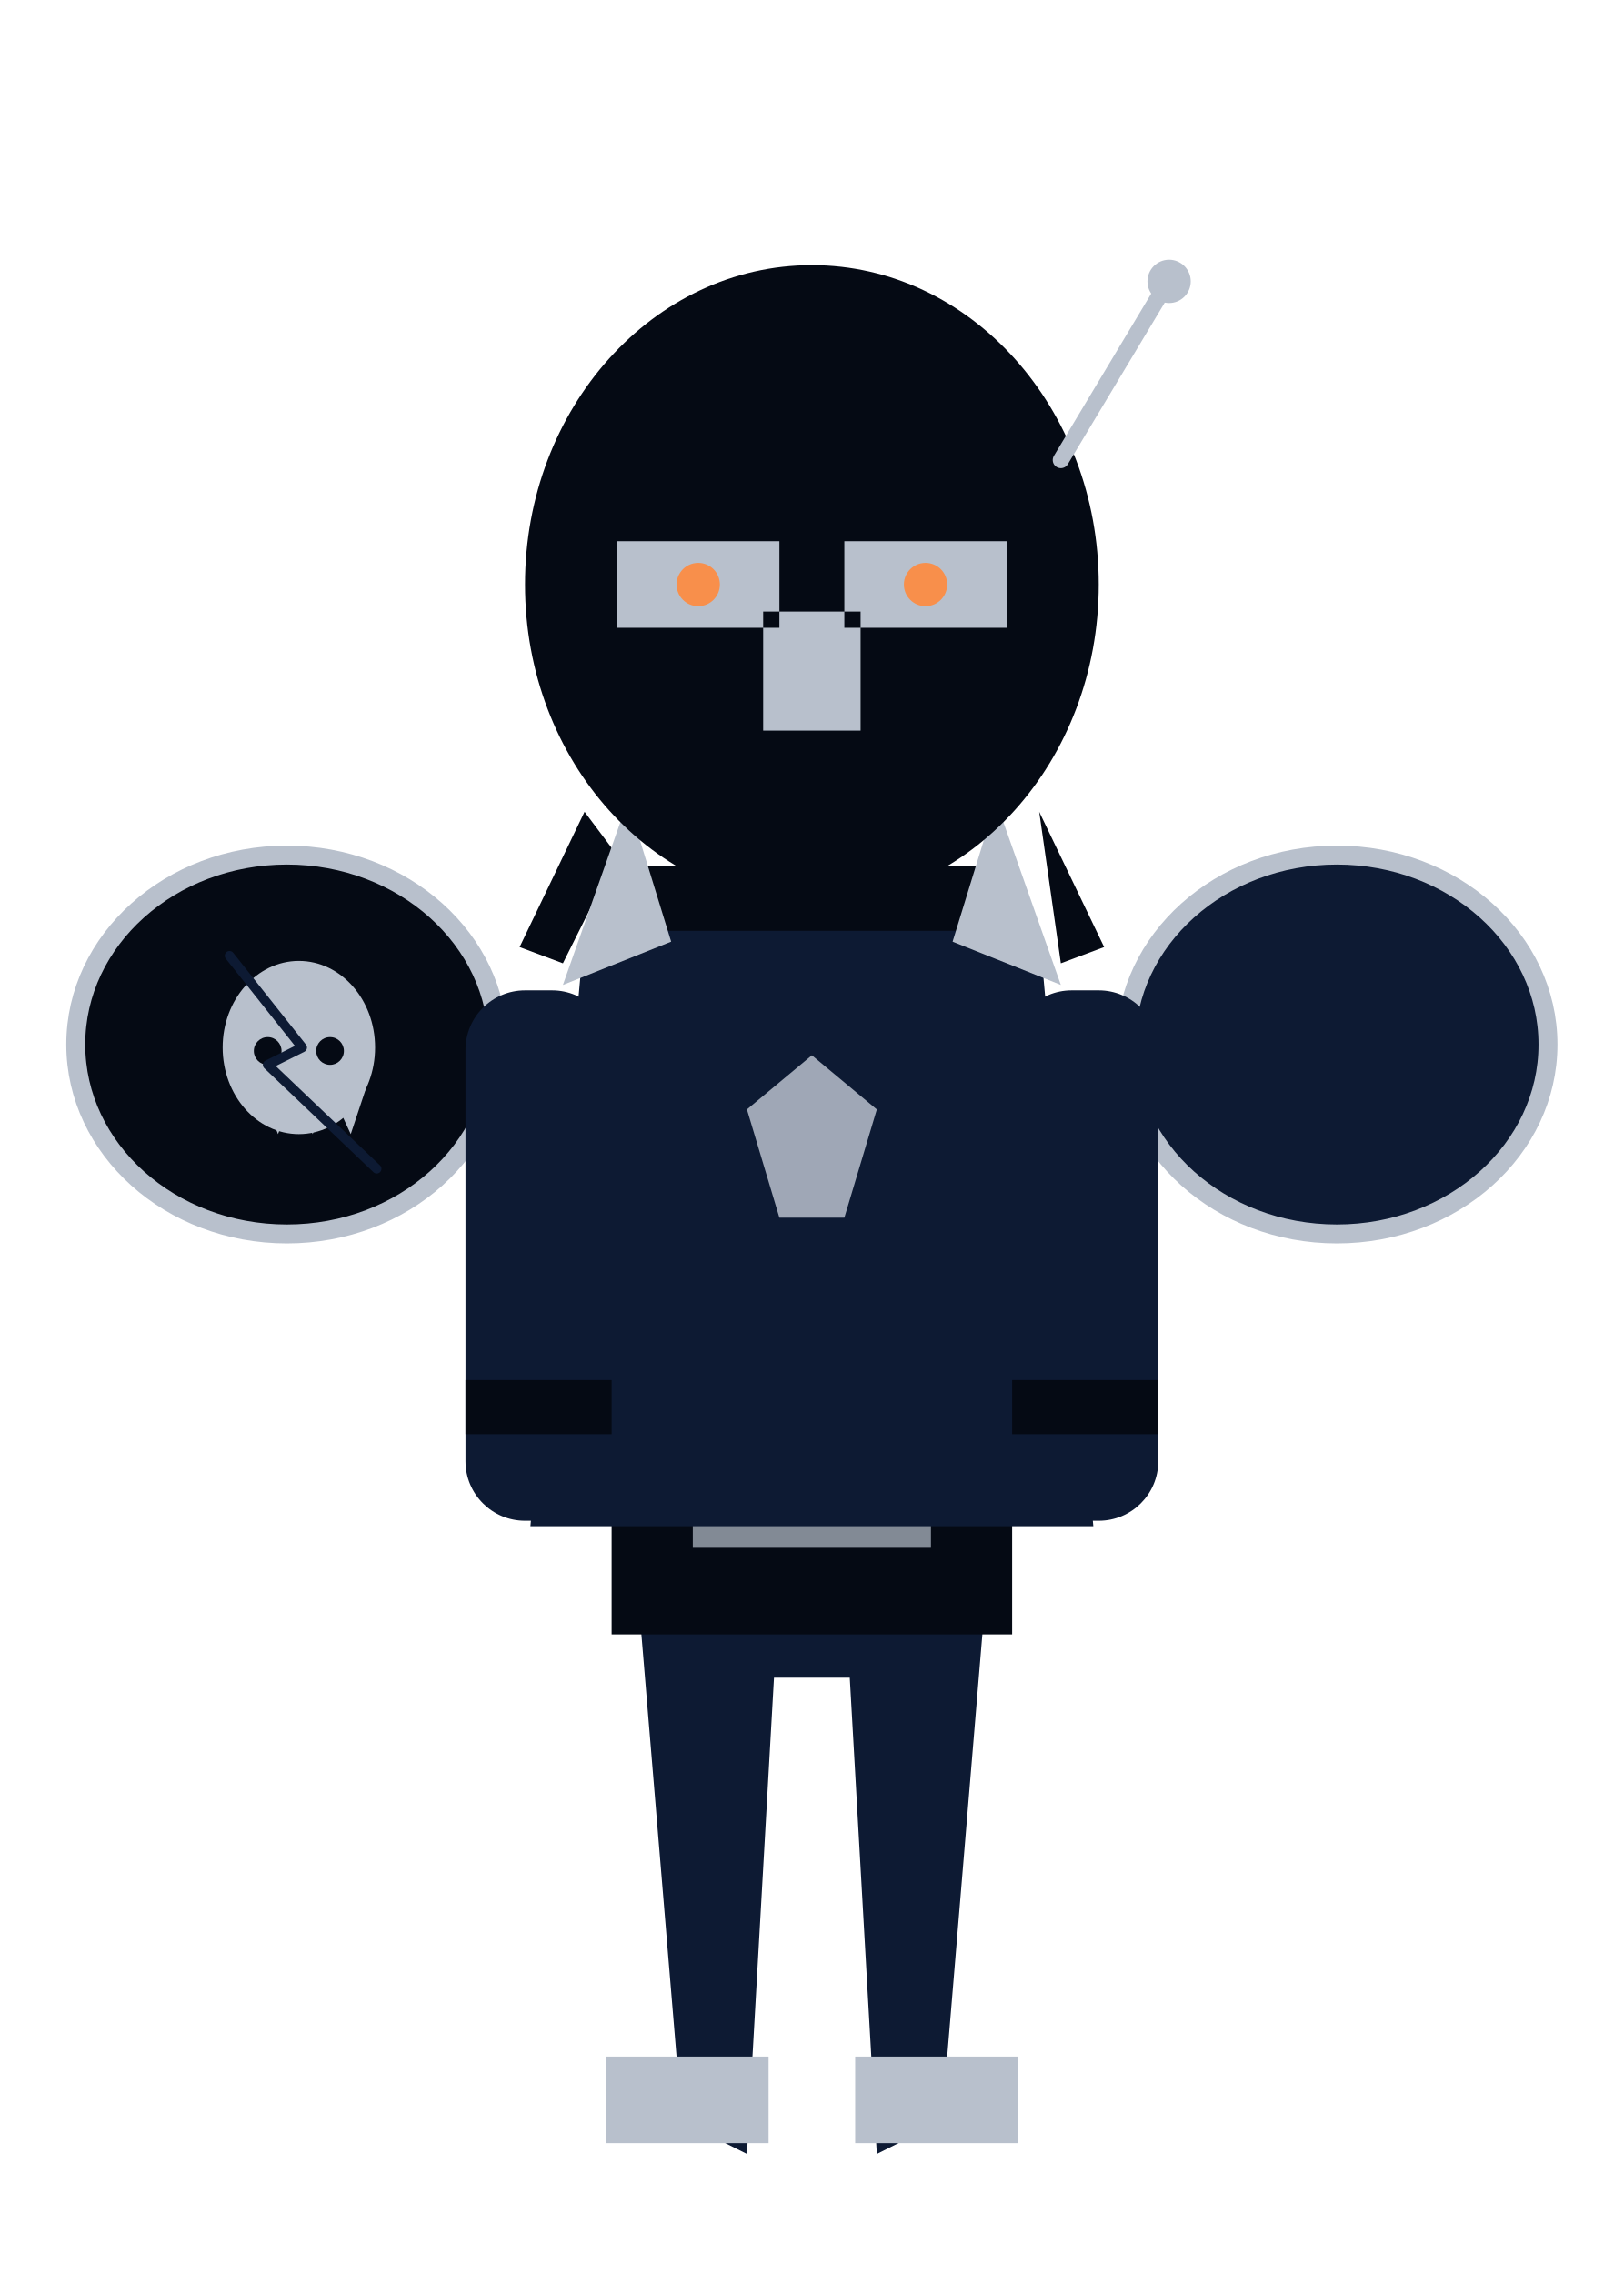
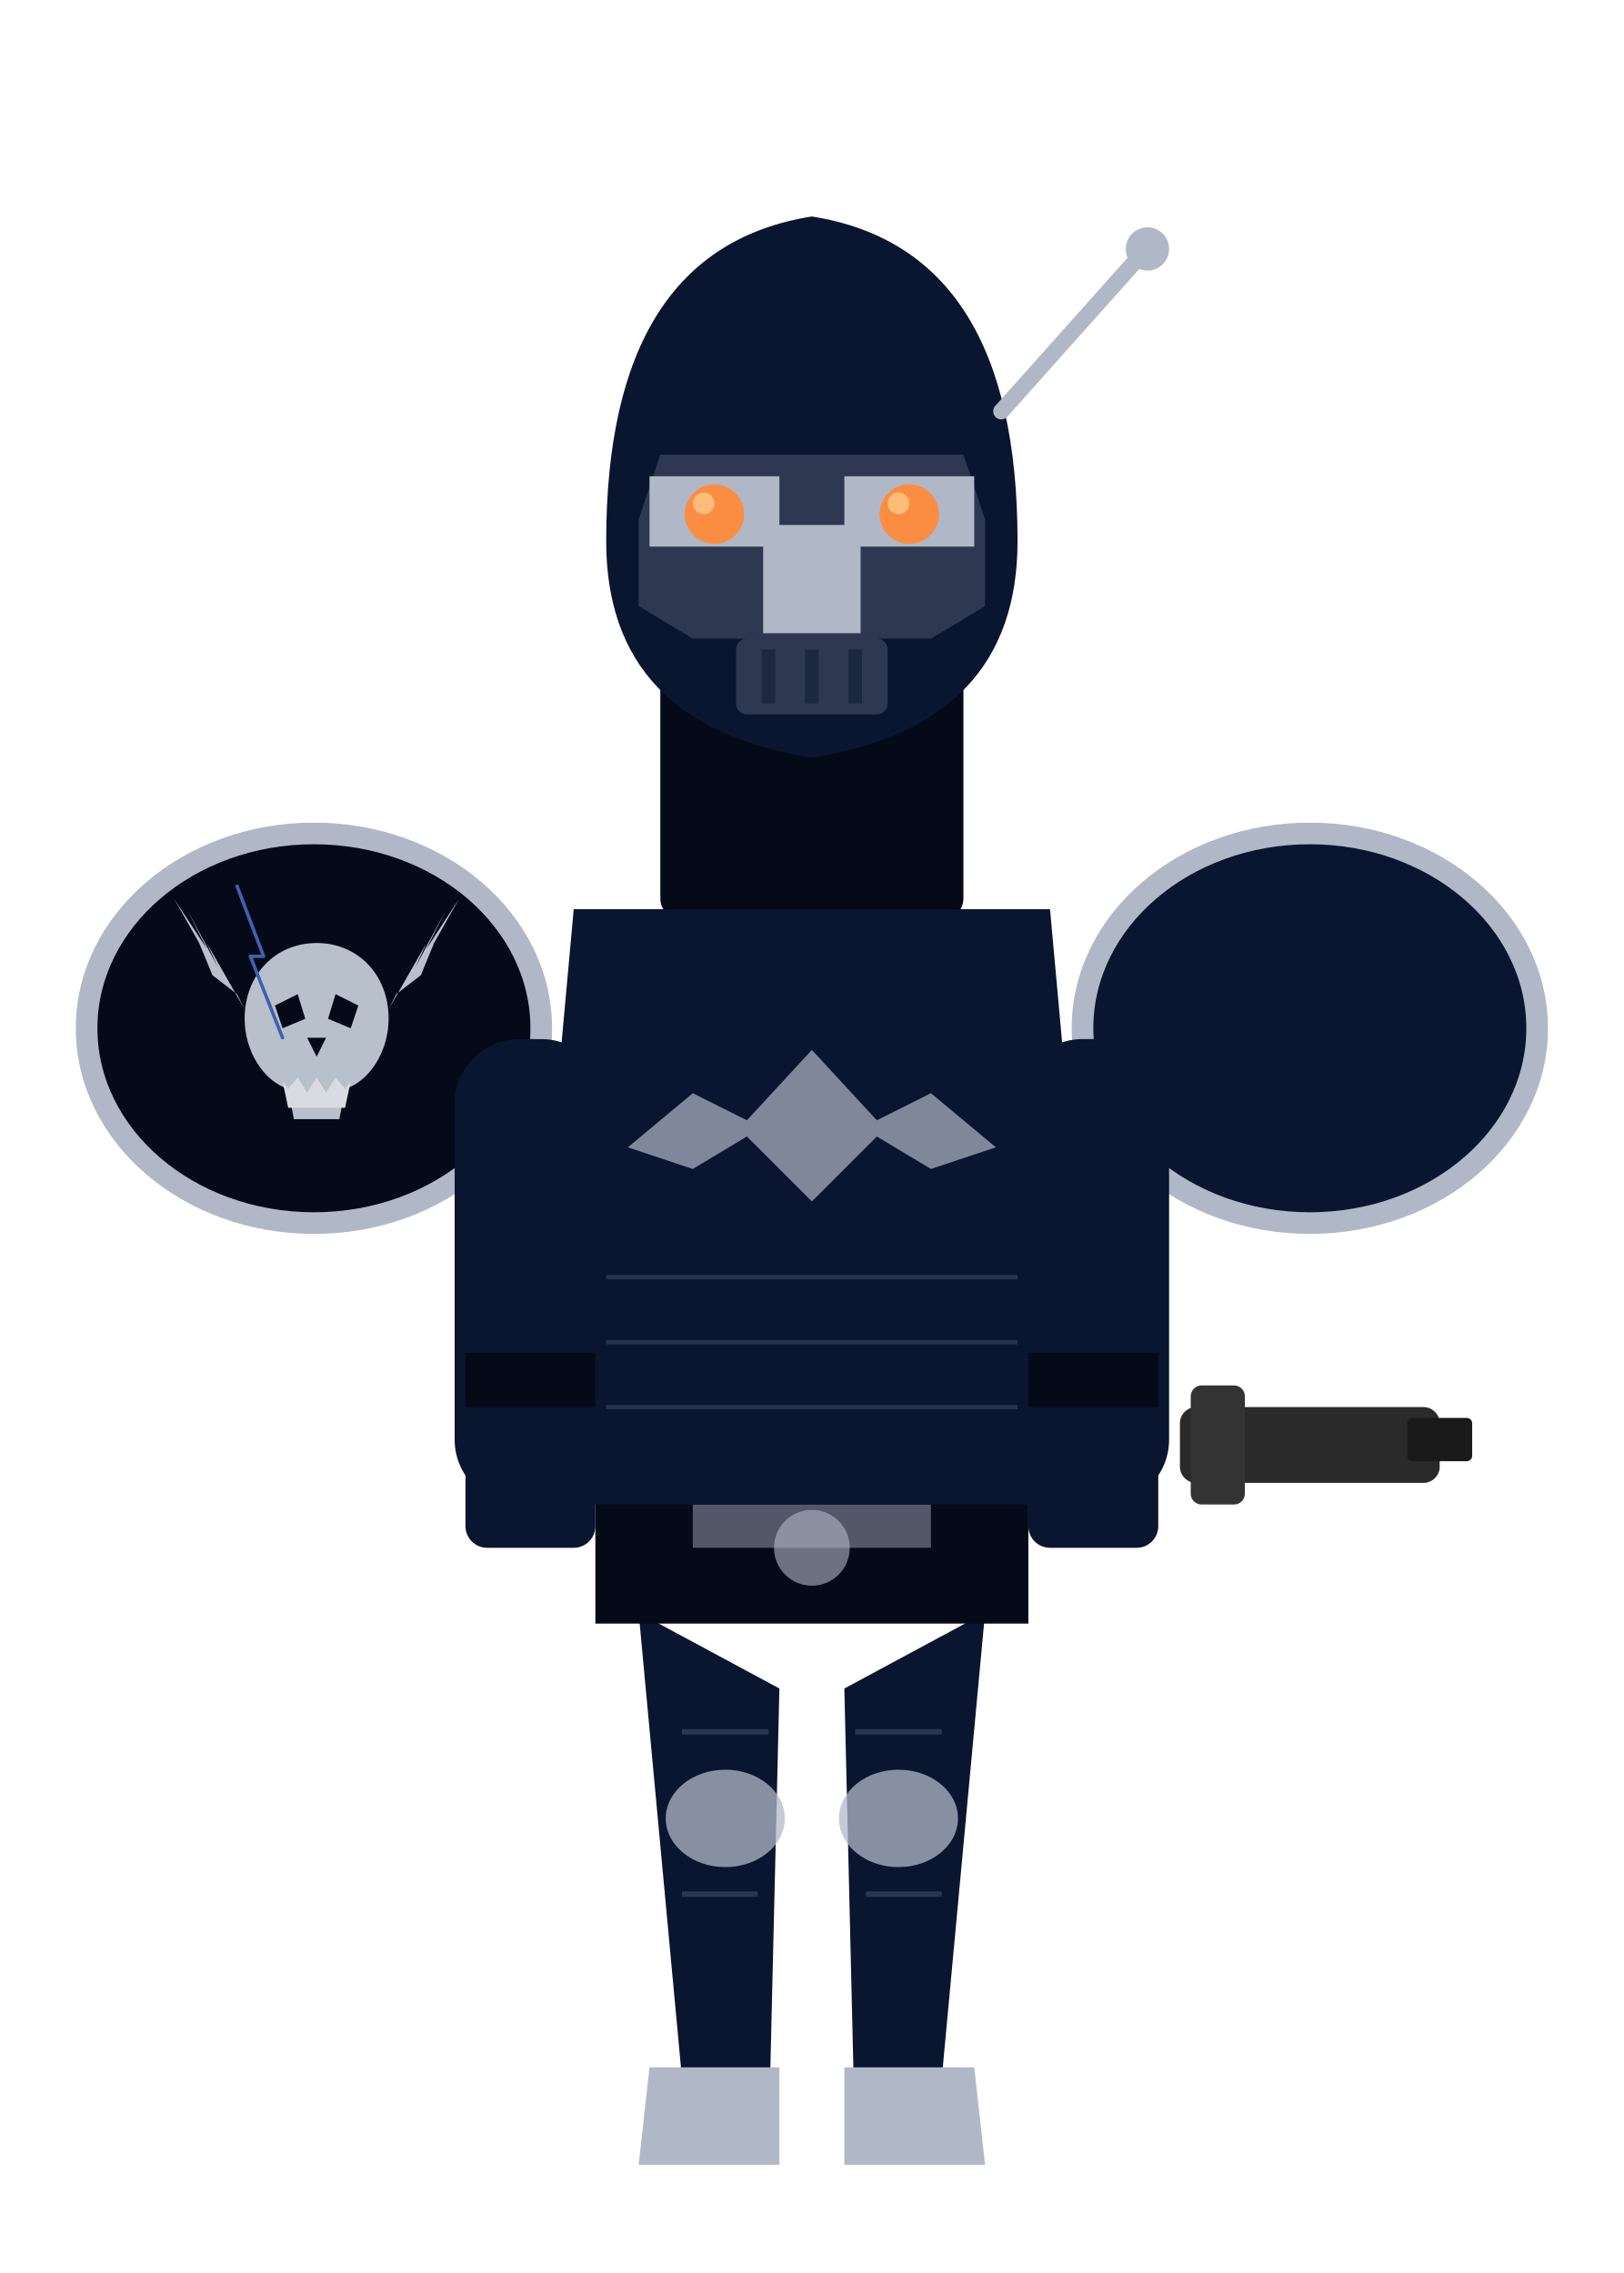
<svg xmlns="http://www.w3.org/2000/svg" viewBox="0 0 300 420">
-   <rect x="112" y="160" width="76" height="30" fill="#050a14" />
-   <path d="M108,150 L96,175 L104,178 L114,158 Z" fill="#050a14" />
-   <path d="M192,150 L204,175 L196,178 Z" fill="#050a14" />
-   <polygon points="118,296 126,392 138,398 143,310 157,310 162,398 174,392 182,296" fill="#0d1a33" />
-   <rect x="112" y="380" width="30" height="16" fill="#b8c0cc" />
-   <rect x="158" y="380" width="30" height="16" fill="#b8c0cc" />
-   <rect x="113" y="274" width="74" height="28" fill="#050a14" />
-   <rect x="128" y="278" width="44" height="8" fill="#b8c0cc" opacity="0.7" />
-   <path d="M108,172 L98,282 L202,282 L192,172 Z" fill="#0d1a33" />
-   <path d="M138,205 L150,195 L162,205 L156,225 L144,225 Z" fill="#b8c0cc" opacity="0.85" />
-   <polygon points="116,148 104,182 124,174" fill="#b8c0cc" />
-   <polygon points="184,148 196,182 176,174" fill="#b8c0cc" />
-   <ellipse cx="53" cy="193" rx="39" ry="35" fill="#050a14" stroke="#b8c0cc" stroke-width="3.5" />
-   <g transform="translate(20,159) scale(0.32)">
-     <path d="M110,58 a44,50 0 1 0 0.1,0 Z" fill="#b8c0cc" stroke="none" stroke-width="0" stroke-linecap="round" stroke-linejoin="round" />
-     <path d="M92,102 a8,8 0 1 0 0.1,0 Z" fill="#050a14" stroke="none" stroke-width="0" stroke-linecap="round" stroke-linejoin="round" />
-     <path d="M128,102 a8,8 0 1 0 0.1,0 Z" fill="#050a14" stroke="none" stroke-width="0" stroke-linecap="round" stroke-linejoin="round" />
-     <path d="M70,128 L150,128 L140,158 L128,132 L118,158 L108,132 L98,158 L88,132 Z" fill="#b8c0cc" stroke="none" stroke-width="0" stroke-linecap="round" stroke-linejoin="round" />
-     <path d="M70,55 L112,108 L92,118 L155,178" fill="none" stroke="#0d1a33" stroke-width="5.46" stroke-linecap="round" stroke-linejoin="round" />
+   <rect x="122" y="80" width="56" height="90" rx="4" fill="#050a18" />
+   <rect x="126" y="84" width="48" height="10" rx="2" fill="#b0b8c8" opacity="0.3" />
+   <rect x="126" y="118" width="48" height="10" rx="2" fill="#b0b8c8" opacity="0.3" />
+   <circle cx="138" cy="75" r="7" fill="#050a18" stroke="#b0b8c8" stroke-width="1.5" />
+   <circle cx="162" cy="75" r="7" fill="#050a18" stroke="#b0b8c8" stroke-width="1.5" />
+   <line x1="134" y1="98" x2="134" y2="114" stroke="#b0b8c8" stroke-width="1.5" opacity="0.25" />
+   <line x1="150" y1="98" x2="150" y2="114" stroke="#b0b8c8" stroke-width="1.5" opacity="0.25" />
+   <line x1="166" y1="98" x2="166" y2="114" stroke="#b0b8c8" stroke-width="1.5" opacity="0.25" />
+   <rect x="126" y="148" width="48" height="22" rx="4" fill="#050a18" />
+   <path d="M118,298 L126,384 L142,396 L144,312 Z" fill="#0a1530" />
+   <path d="M182,298 L174,384 L158,396 L156,312 Z" fill="#0a1530" />
+   <path d="M126,320 L142,320" stroke="#b0b8c8" stroke-width="1" opacity="0.2" />
+   <path d="M158,320 L174,320" stroke="#b0b8c8" stroke-width="1" opacity="0.2" />
+   <path d="M126,350 L140,350" stroke="#b0b8c8" stroke-width="1" opacity="0.2" />
+   <path d="M160,350 L174,350" stroke="#b0b8c8" stroke-width="1" opacity="0.2" />
+   <ellipse cx="134" cy="336" rx="11" ry="9" fill="#b0b8c8" opacity="0.75" />
+   <ellipse cx="166" cy="336" rx="11" ry="9" fill="#b0b8c8" opacity="0.75" />
+   <path d="M120,382 L144,382 L144,400 L118,400 Z" fill="#b0b8c8" />
+   <path d="M156,382 L180,382 L182,400 L156,400 Z" fill="#b0b8c8" />
+   <rect x="110" y="274" width="80" height="26" fill="#050a18" />
+   <rect x="128" y="278" width="44" height="8" fill="#b0b8c8" opacity="0.45" />
+   <path d="M143,286 a7,7 0 1 0 14,0 a7,7 0 1 0 -14,0 Z" fill="#b0b8c8" opacity="0.6" />
+   <path d="M106,168 L96,278 L204,278 L194,168 Z" fill="#0a1530" />
+   <path d="M116,212 L128,202 L138,207 L150,194 L162,207 L172,202 L184,212 L172,216 L162,210 L150,222 L138,210 L128,216 Z" fill="#b0b8c8" opacity="0.7" />
+   <line x1="104" y1="236" x2="196" y2="236" stroke="#b0b8c8" stroke-width="0.8" opacity="0.18" />
+   <line x1="102" y1="248" x2="198" y2="248" stroke="#b0b8c8" stroke-width="0.8" opacity="0.18" />
+   <line x1="100" y1="260" x2="200" y2="260" stroke="#b0b8c8" stroke-width="0.8" opacity="0.18" />
+   <path d="M16,192 Q58,220 100,192" fill="none" stroke="#b0b8c8" stroke-width="2.5" opacity="0.4" />
+   <path d="M200,192 Q242,220 284,192" fill="none" stroke="#b0b8c8" stroke-width="2.5" opacity="0.4" />
+   <ellipse cx="58" cy="190" rx="42" ry="36" fill="#050a18" stroke="#b0b8c8" stroke-width="4" />
+   <g transform="translate(20,155) scale(0.35)">
+     <path d="M110,55 C88,55 72,72 72,95 C72,112 82,128 95,132 L98,148 L122,148 L125,132 C138,128 148,112 148,95 C148,72 132,55 110,55 Z" fill="#b8c0cc" stroke="none" stroke-width="0" stroke-linecap="round" stroke-linejoin="round" />
+     <path d="M88,88 L100,82 L104,95 L92,100 Z" fill="#050a18" stroke="none" stroke-width="0" stroke-linecap="round" stroke-linejoin="round" />
+     <path d="M132,88 L120,82 L116,95 L128,100 Z" fill="#050a18" stroke="none" stroke-width="0" stroke-linecap="round" stroke-linejoin="round" />
+     <path d="M105,105 L115,105 L110,115 Z" fill="#050a18" stroke="none" stroke-width="0" stroke-linecap="round" stroke-linejoin="round" />
+     <path d="M92,128 L95,132 L100,126 L105,134 L110,126 L115,134 L120,126 L125,132 L128,128 L125,142 L95,142 Z" fill="#d8dce2" stroke="none" stroke-width="0" stroke-linecap="round" stroke-linejoin="round" />
+     <path d="M72,90 L52,55 L58,68 L42,38 L52,58 L35,32 L48,55 L55,72 L68,82 Z" fill="#b8c0cc" stroke="none" stroke-width="0" stroke-linecap="round" stroke-linejoin="round" />
+     <path d="M148,90 L168,55 L162,68 L178,38 L168,58 L185,32 L172,55 L165,72 L152,82 Z" fill="#b8c0cc" stroke="none" stroke-width="0" stroke-linecap="round" stroke-linejoin="round" />
+     <path d="M68,25 L82,62 L75,62 L92,105" fill="none" stroke="#4060b0" stroke-width="1.8" stroke-linecap="round" stroke-linejoin="round" />
  </g>
-   <ellipse cx="247" cy="193" rx="39" ry="35" fill="#0d1a33" stroke="#b8c0cc" stroke-width="3.5" />
-   <rect x="86" y="183" width="27" height="98" rx="11" fill="#0d1a33" />
-   <rect x="187" y="183" width="27" height="98" rx="11" fill="#0d1a33" />
-   <rect x="86" y="255" width="27" height="10" fill="#050a14" />
-   <rect x="187" y="255" width="27" height="10" fill="#050a14" />
-   <ellipse cx="150" cy="108" rx="53" ry="59" fill="#050a14" />
-   <path d="M114,100 h30 v16 h-30 z M156,100 h30 v16 h-30 z M141,113 v22 h18 v-22 z" fill="#b8c0cc" />
-   <circle cx="129" cy="108" r="4" fill="#ff8a3d" opacity="0.9" />
-   <circle cx="171" cy="108" r="4" fill="#ff8a3d" opacity="0.9" />
-   <line x1="196" y1="85" x2="214" y2="55" stroke="#b8c0cc" stroke-width="3" stroke-linecap="round" />
-   <circle cx="216" cy="52" r="4" fill="#b8c0cc" />
+   <ellipse cx="242" cy="190" rx="42" ry="36" fill="#0a1530" stroke="#b0b8c8" stroke-width="4" />
+   <rect x="84" y="192" width="28" height="86" rx="12" fill="#0a1530" />
+   <rect x="86" y="250" width="24" height="10" fill="#050a18" />
+   <rect x="86" y="268" width="24" height="18" rx="4" fill="#0a1530" />
+   <rect x="188" y="192" width="28" height="86" rx="12" fill="#0a1530" />
+   <rect x="190" y="250" width="24" height="10" fill="#050a18" />
+   <rect x="190" y="268" width="24" height="18" rx="4" fill="#0a1530" />
+   <rect x="218" y="260" width="48" height="14" rx="3" fill="#2a2a2a" />
+   <rect x="220" y="256" width="10" height="22" rx="2" fill="#333" />
+   <rect x="260" y="262" width="12" height="8" rx="1" fill="#1a1a1a" />
+   <path d="M112,100 Q112,46 150,40 Q188,46 188,100 Q188,134 150,140 Q112,134 112,100 Z" fill="#0a1530" />
+   <path d="M122,84 L178,84 L182,96 L182,112 L172,118 L128,118 L118,112 L118,96 Z" fill="#b0b8c8" opacity="0.22" />
+   <rect x="120" y="88" width="24" height="13" fill="#b0b8c8" />
+   <rect x="156" y="88" width="24" height="13" fill="#b0b8c8" />
+   <rect x="141" y="97" width="18" height="20" fill="#b0b8c8" />
+   <circle cx="132" cy="95" r="5.5" fill="#ff8a3d" opacity="0.95" />
+   <circle cx="168" cy="95" r="5.5" fill="#ff8a3d" opacity="0.95" />
+   <circle cx="130" cy="93" r="2" fill="#ffd090" opacity="0.7" />
+   <circle cx="166" cy="93" r="2" fill="#ffd090" opacity="0.7" />
+   <rect x="136" y="118" width="28" height="14" rx="2" fill="#b0b8c8" opacity="0.22" />
+   <line x1="142" y1="120" x2="142" y2="130" stroke="#0a1530" stroke-width="2.5" opacity="0.5" />
+   <line x1="150" y1="120" x2="150" y2="130" stroke="#0a1530" stroke-width="2.5" opacity="0.5" />
+   <line x1="158" y1="120" x2="158" y2="130" stroke="#0a1530" stroke-width="2.5" opacity="0.5" />
+   <line x1="185" y1="76" x2="210" y2="48" stroke="#b0b8c8" stroke-width="3" stroke-linecap="round" />
+   <circle cx="212" cy="46" r="4" fill="#b0b8c8" />
</svg>
